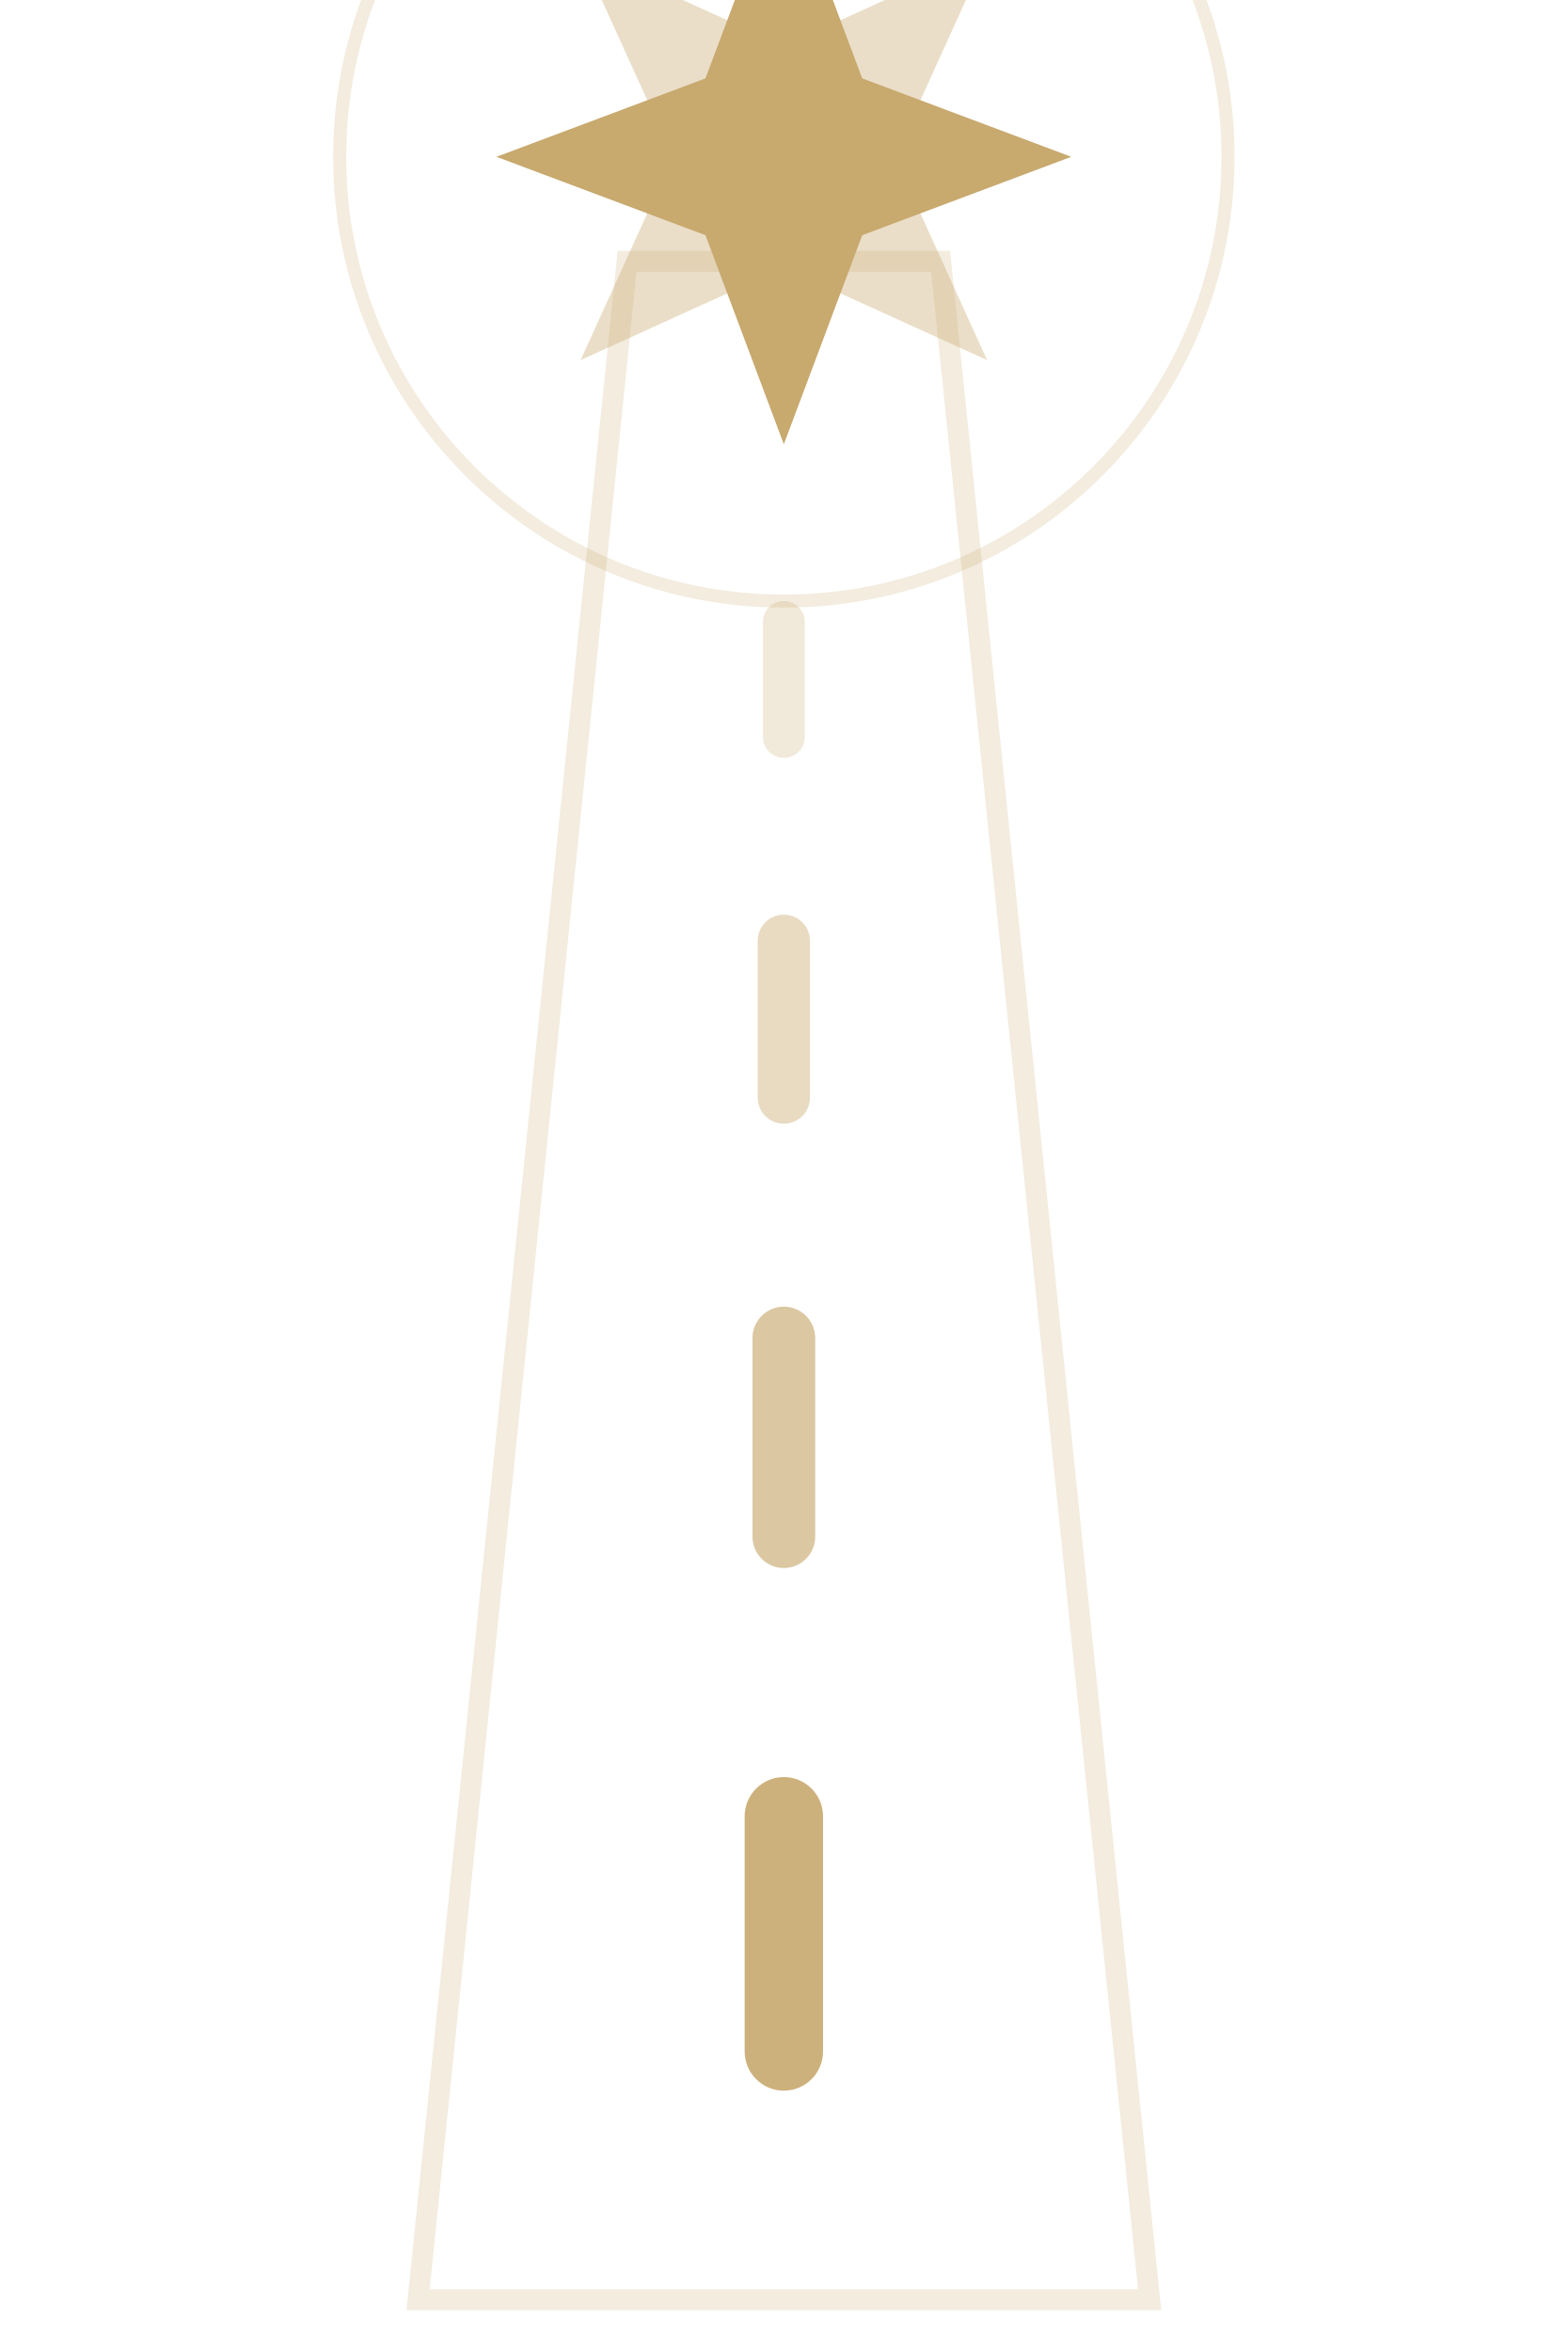
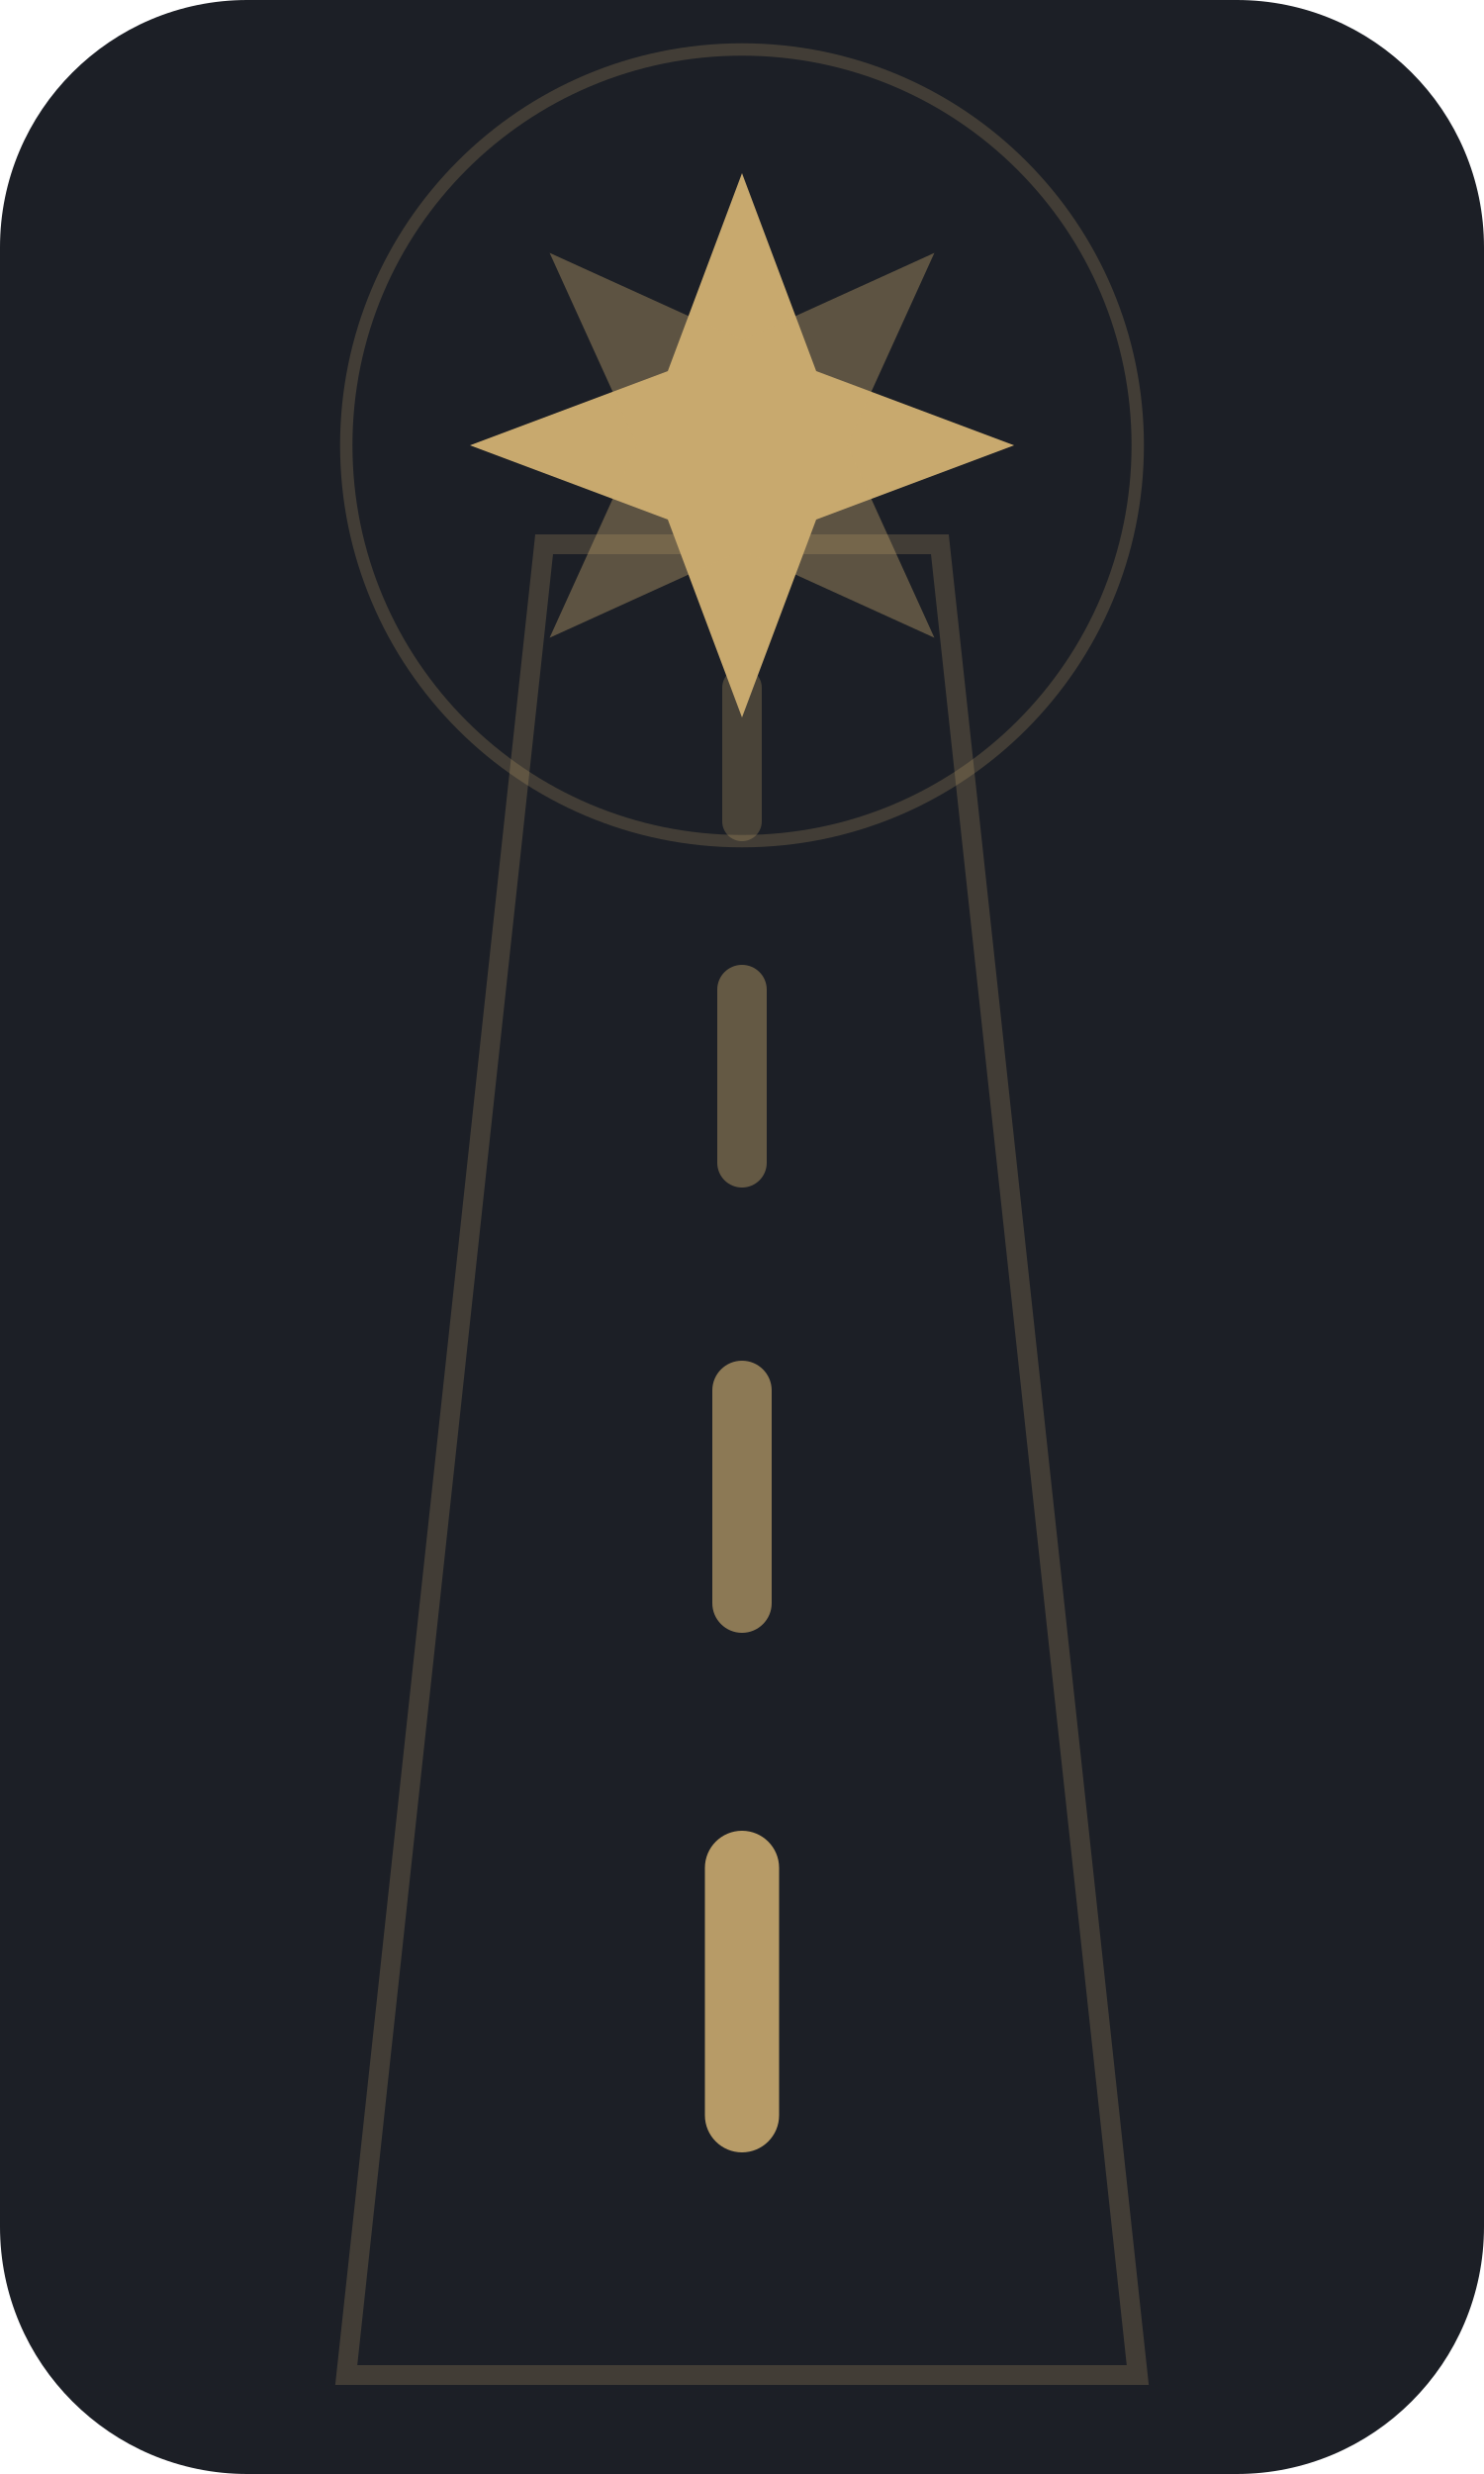
- <svg xmlns="http://www.w3.org/2000/svg" viewBox="0 0 60 90" fill="none">
-   <polygon points="16,88 44,88 36,10 24,10" fill="none" stroke="#c8a96e" stroke-width="0.8" opacity="0.22" />
-   <rect x="28.5" y="68" width="3" height="12" rx="1.5" fill="#c8a96e" opacity="0.9" />
-   <rect x="28.8" y="50" width="2.4" height="10" rx="1.2" fill="#c8a96e" opacity="0.65" />
-   <rect x="29" y="35" width="2" height="8" rx="1" fill="#c8a96e" opacity="0.42" />
-   <rect x="29.2" y="23" width="1.6" height="6" rx="0.8" fill="#c8a96e" opacity="0.26" />
-   <g transform="translate(30,6)">
+ <svg xmlns="http://www.w3.org/2000/svg" viewBox="0 0 60 100" fill="none">
+   <rect width="60" height="100" rx="10" fill="#1c1f26" />
+   <polygon points="14,96 46,96 38,22 22,22" fill="none" stroke="#c8a96e" stroke-width="0.8" opacity="0.22" />
+   <rect x="28.5" y="74" width="3" height="13" rx="1.5" fill="#c8a96e" opacity="0.90" />
+   <rect x="28.8" y="55" width="2.4" height="11" rx="1.2" fill="#c8a96e" opacity="0.65" />
+   <rect x="29" y="39" width="2" height="9" rx="1" fill="#c8a96e" opacity="0.42" />
+   <rect x="29.2" y="27" width="1.6" height="7" rx="0.8" fill="#c8a96e" opacity="0.26" />
+   <g transform="translate(30,18)">
    <polygon points="0,-11 3,-3 11,0 3,3 0,11 -3,3 -11,0 -3,-3" fill="#c8a96e" />
    <polygon points="0,-11 3,-3 11,0 3,3 0,11 -3,3 -11,0 -3,-3" fill="#c8a96e" transform="rotate(45)" opacity="0.38" />
-     <circle cx="0" cy="0" r="17" fill="none" stroke="#c8a96e" stroke-width="0.5" opacity="0.22" />
+     <circle cx="0" cy="0" r="16" fill="none" stroke="#c8a96e" stroke-width="0.5" opacity="0.22" />
  </g>
</svg>
